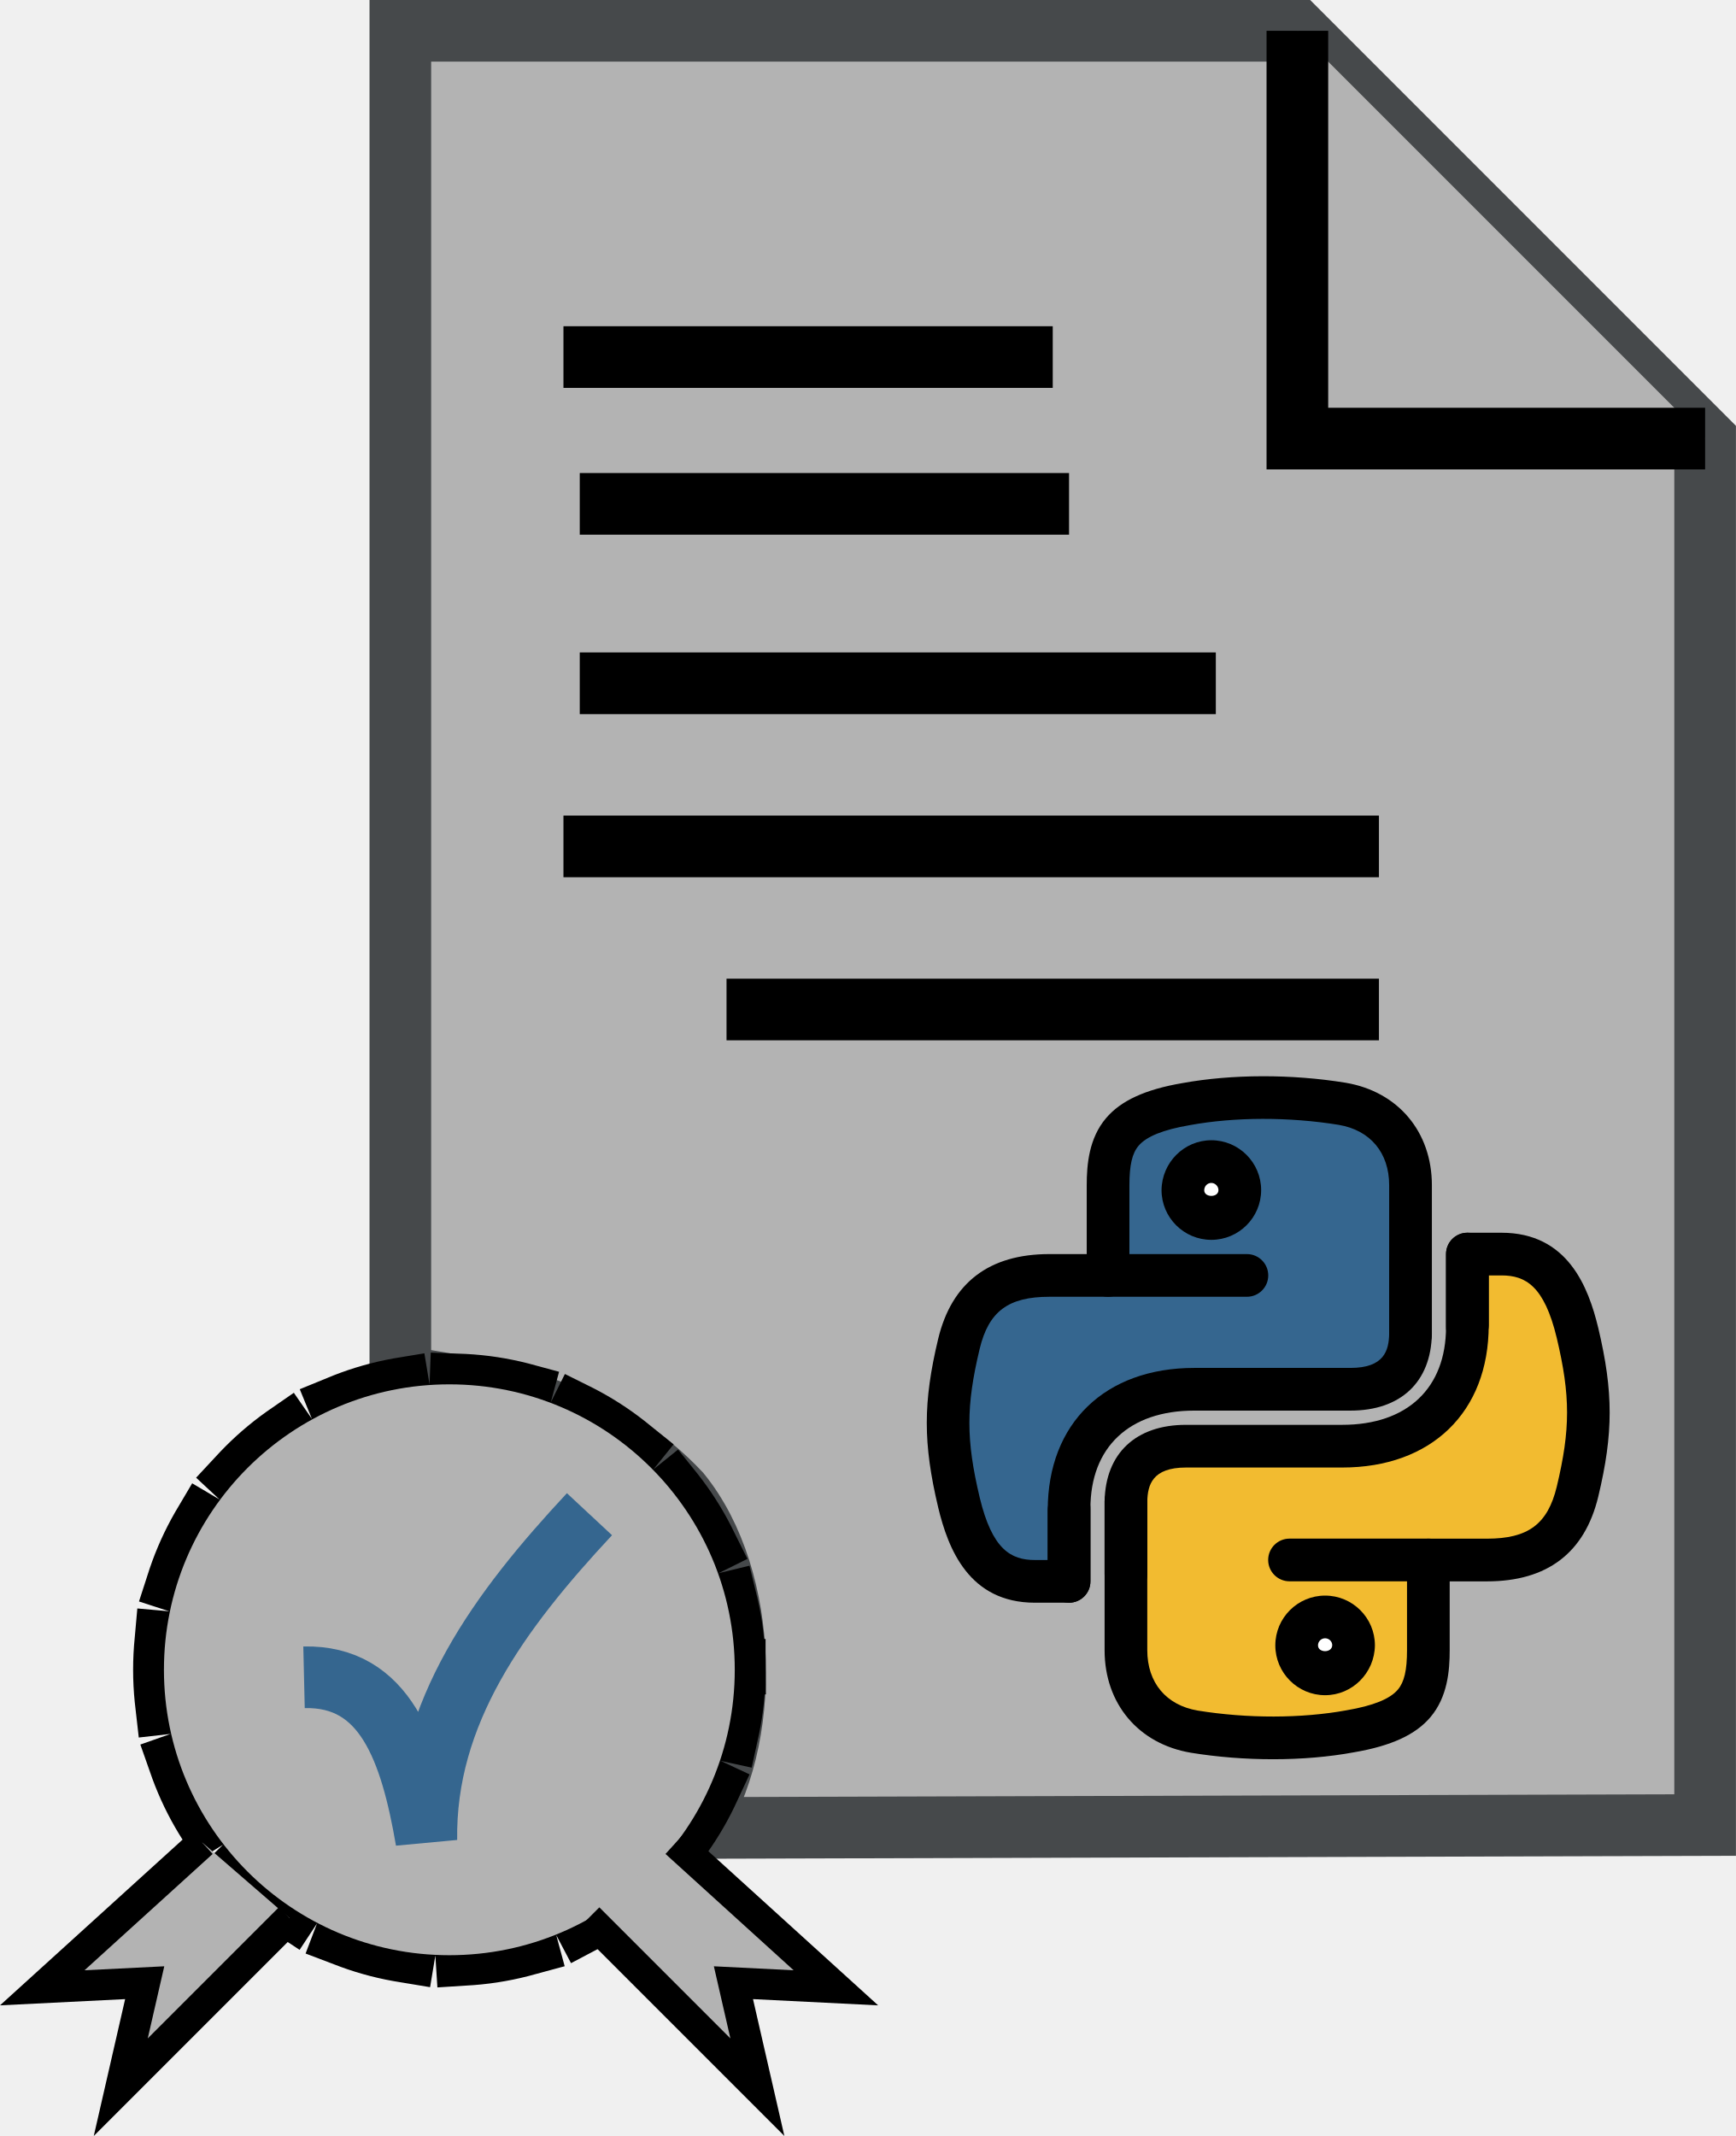
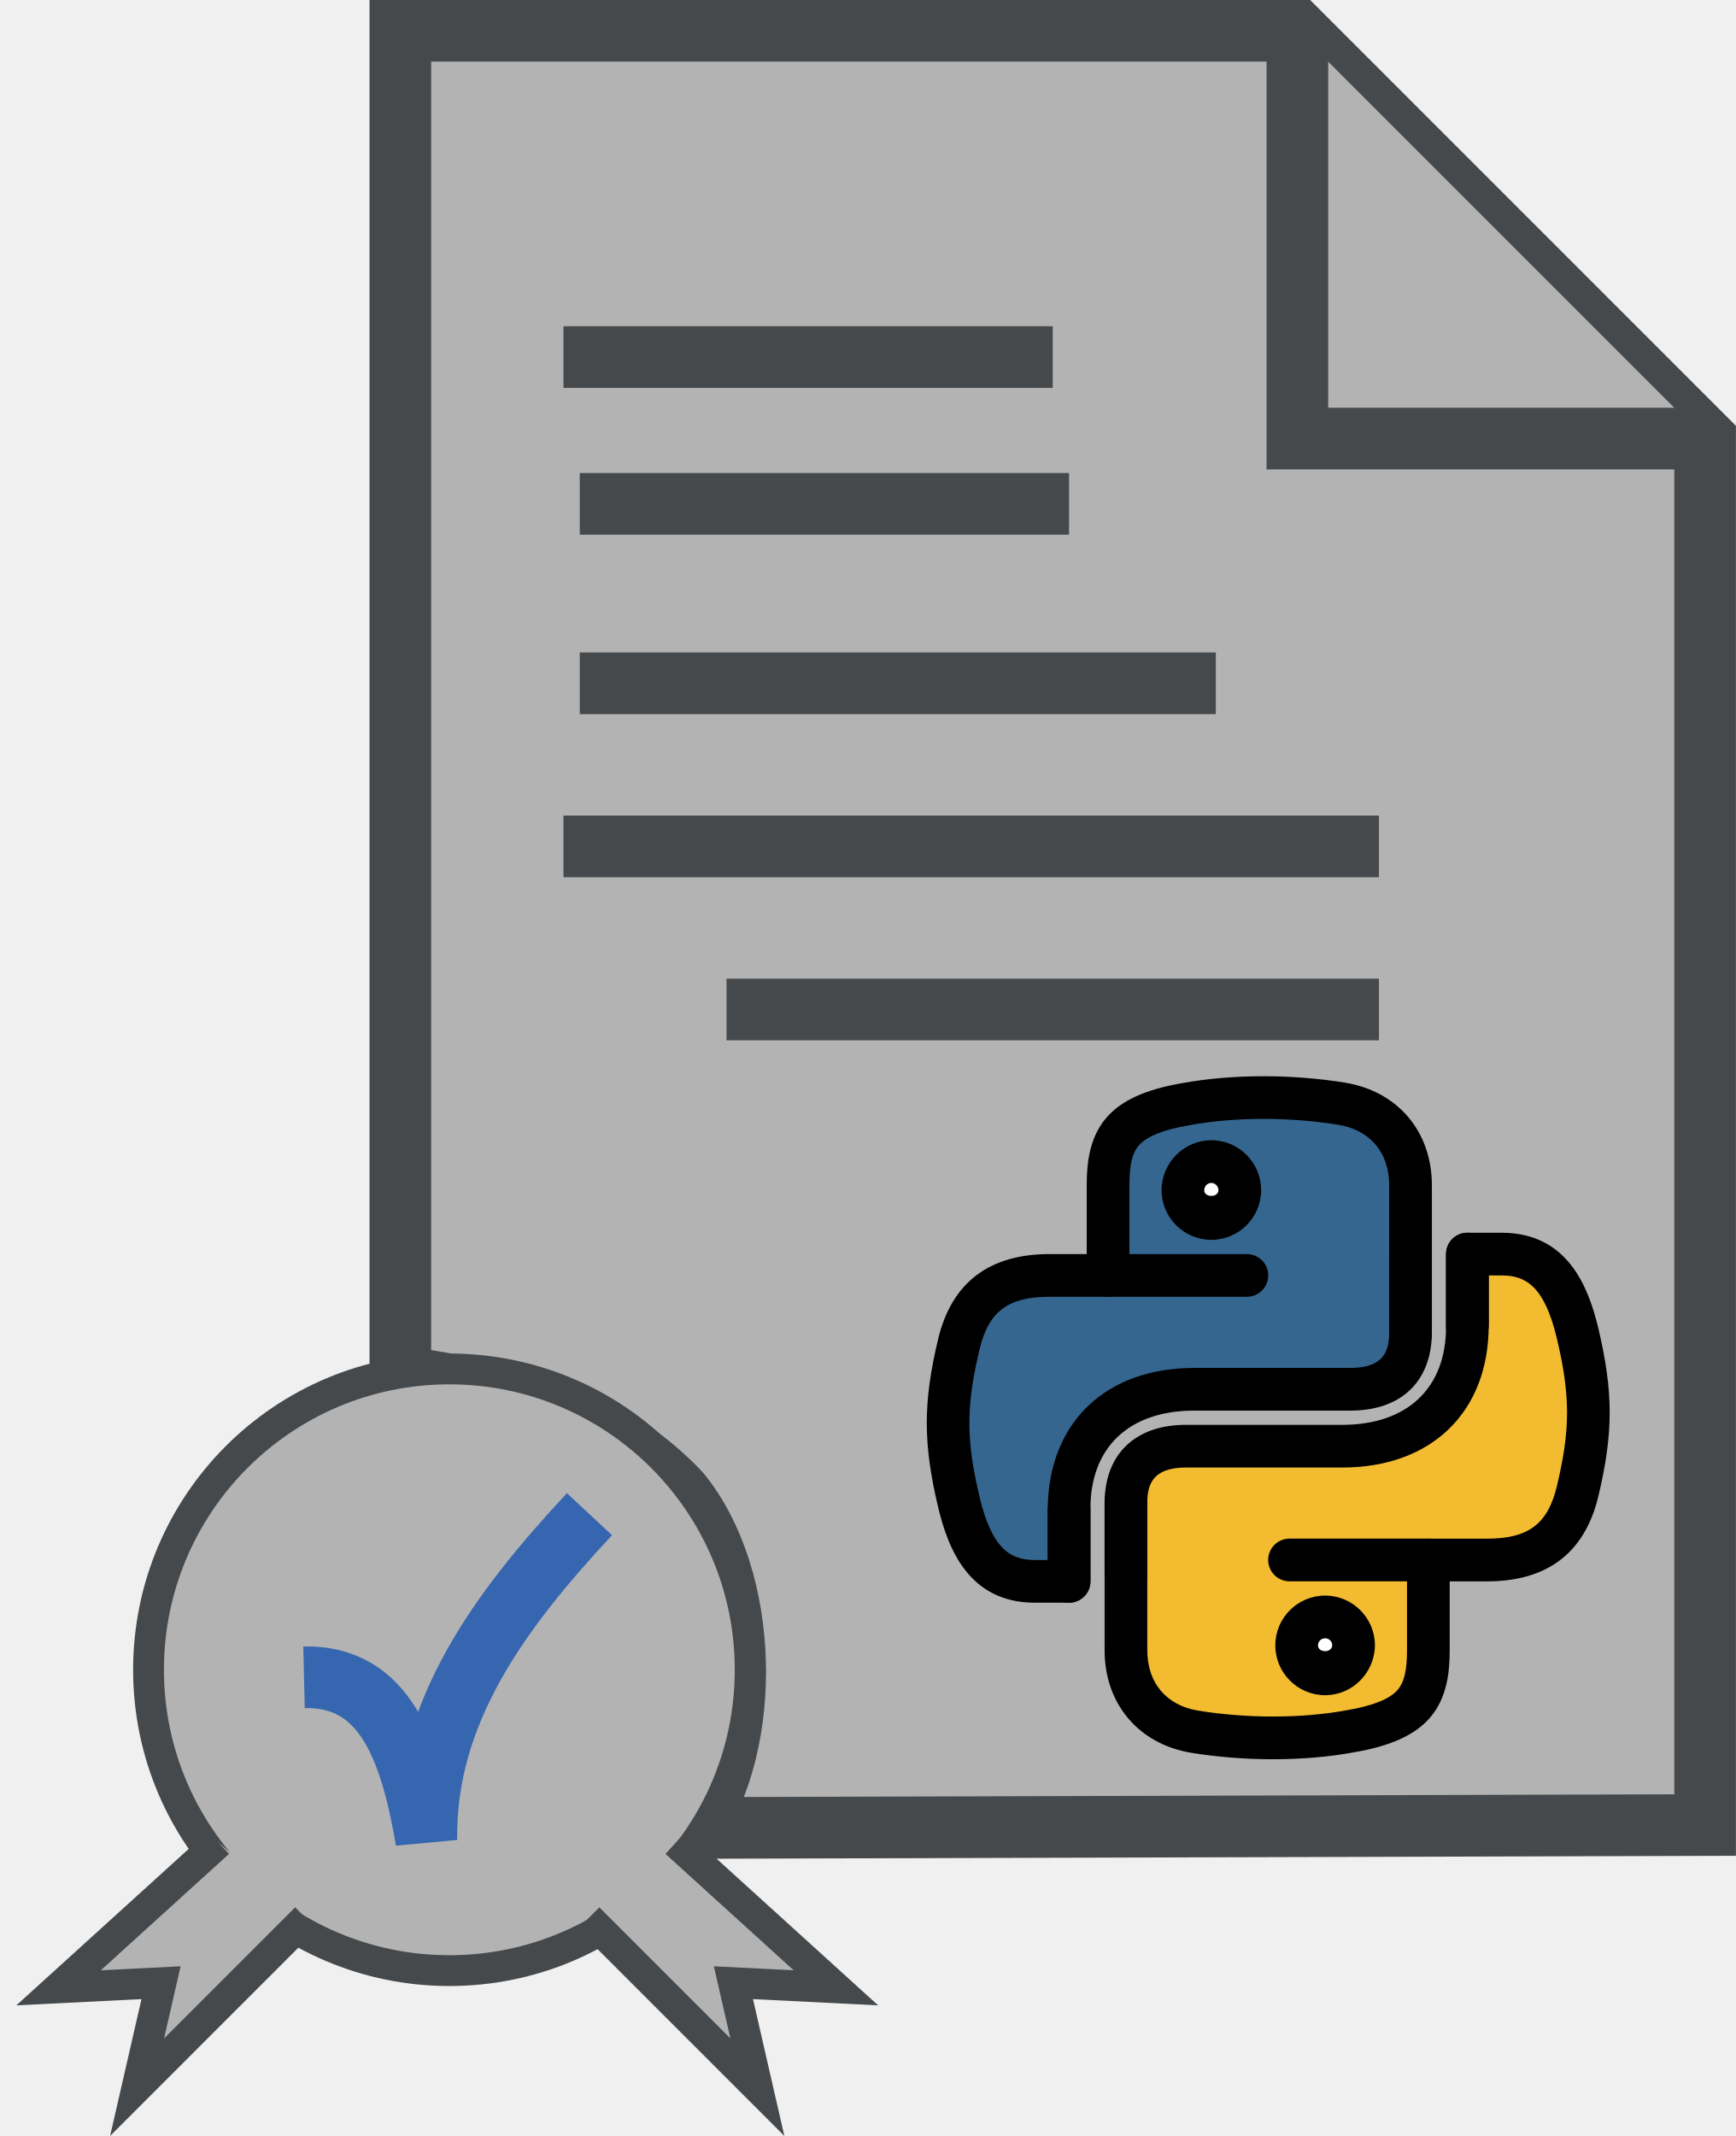
<svg xmlns="http://www.w3.org/2000/svg" width="56.322mm" height="69.296mm" viewBox="0 0 56.322 69.296" version="1.1" id="svg8">
  <defs id="defs2" />
-   <g id="layer1" transform="translate(-50.51107,-131.9583)">
-     <g id="g1089">
-       <g id="g1136">
-         <path style="fill:#b3b3b3;stroke:#46494b;stroke-width:2;stroke-linecap:butt;stroke-linejoin:miter;stroke-miterlimit:4;stroke-dasharray:none;stroke-opacity:1" d="m 63.5,132.958 h 29.104 l 13.229,13.229 v 44.979 l -32.837,0.095 c 1.932,-2.791 1.843,-8.079 -0.425,-10.867 -2.242,-2.382 -5.185,-3.21 -9.071,-3.78 z" id="path909" />
-         <path style="fill:#b3b3b3;stroke:#000000;stroke-width:2;stroke-linecap:butt;stroke-linejoin:miter;stroke-miterlimit:4;stroke-dasharray:none;stroke-opacity:1" d="m 92.604,132.958 10e-7,13.229 h 13.229" id="path911" />
-         <path style="fill:#b3b3b3;stroke:#000000;stroke-width:2;stroke-linecap:butt;stroke-linejoin:miter;stroke-miterlimit:4;stroke-dasharray:none;stroke-opacity:1" d="m 68.792,143.542 h 15.875" id="path913" />
-         <path style="fill:#b3b3b3;stroke:#000000;stroke-width:2;stroke-linecap:butt;stroke-linejoin:miter;stroke-miterlimit:4;stroke-dasharray:none;stroke-opacity:1" d="m 69.321,148.304 h 15.875" id="path915" />
-         <path id="path917" d="M 68.792,159.417 H 95.25" style="fill:#b3b3b3;stroke:#000000;stroke-width:2;stroke-linecap:butt;stroke-linejoin:miter;stroke-miterlimit:4;stroke-dasharray:none;stroke-opacity:1" />
-         <circle style="opacity:1;fill:#b3b3b3;fill-opacity:1;fill-rule:nonzero;stroke:#000000;stroke-width:2;stroke-linecap:square;stroke-linejoin:round;stroke-miterlimit:4;stroke-dasharray:2, 2;stroke-dashoffset:0;stroke-opacity:1;paint-order:stroke fill markers" id="path921" cx="65.09" cy="186.129" r="9.26" />
-         <path style="fill:#b3b3b3;stroke:#000000;stroke-width:1;stroke-linecap:butt;stroke-linejoin:miter;stroke-miterlimit:4;stroke-dasharray:none;stroke-opacity:1" d="m 57.074,191.734 -5.192,4.713 3.324,-0.166 -0.777,3.39 5.481,-5.481" id="path927" />
-         <path id="path929" d="m 72.439,191.734 5.192,4.713 -3.324,-0.166 0.777,3.39 -5.481,-5.481" style="fill:#b3b3b3;stroke:#000000;stroke-width:1;stroke-linecap:butt;stroke-linejoin:miter;stroke-miterlimit:4;stroke-dasharray:none;stroke-opacity:1" />
-         <path style="fill:#b3b3b3;stroke:#000000;stroke-width:2;stroke-linecap:butt;stroke-linejoin:miter;stroke-miterlimit:4;stroke-dasharray:none;stroke-opacity:1" d="M 74.083,164.708 H 95.25" id="path931" />
-         <path id="path933" d="m 69.321,154.125 20.637,-3e-5" style="fill:#b3b3b3;stroke:#000000;stroke-width:2;stroke-linecap:butt;stroke-linejoin:miter;stroke-miterlimit:4;stroke-dasharray:none;stroke-opacity:1" />
-         <path style="fill:#b3b3b3;stroke:#35668f;stroke-width:2;stroke-linecap:butt;stroke-linejoin:miter;stroke-miterlimit:4;stroke-dasharray:none;stroke-opacity:1" d="m 60.375,186.373 c 2.635,-0.061 3.467,2.385 3.969,5.292 -0.062,-4.151 2.373,-7.45 5.292,-10.583" id="path937" />
-         <g id="g1061" transform="matrix(0.9232858,0,0,0.9232858,80.57867,166.8725)">
-           <path id="path1012" d="m 3.933,17.5 h 1.258 v -2.468 c 0,-1.785 2.069,-3.741 3.866,-3.741 h 5.287 c 1.47,0 2.644,-0.855 2.644,-2.362 V 3.778 C 16.988,2.312 15.78,1.214 14.344,0.967 12.572,0.668 10.645,0.684 9.057,0.972 L 9.058,0.971 C 6.82,1.376 6.414,2.221 6.414,3.782 v 2.746 h 5.293 v 0 H 4.428 c -1.54,0 -2.887,0.946 -3.307,2.741 -0.485,2.058 -0.505,3.341 0,5.491 0.376,1.597 1.273,2.74 2.812,2.74 z" style="fill:#35668f" />
-           <polygon id="polygon1014" points="18.232,7.353 18.231,7.357 18.232,7.357 " />
-           <path id="path1016" d="m 20.083,17.208 c 1.569,0 2.533,-0.622 3.077,-2.364 0.565,-1.794 0.54,-3.52 0,-5.818 C 22.772,7.371 22.036,6.122 20.467,6.122 H 18.75 v 2.541 c 0,1.971 -1.566,3.944 -3.361,3.944 H 10.004 C 8.531,12.607 7,13.635 7,15.204 v 4.726 c 0,1.553 1.271,2.464 2.693,2.909 1.704,0.53 3.344,0.626 5.385,0 1.357,-0.418 2.693,-1.26 2.693,-2.909 l -0.195,-2.376 h -5.381 v 0 z" style="fill:#f2bb30" />
-           <path id="path1018" d="m 13.999,18.91 c 0.559,0 1.013,0.488 1.013,1.088 0,0.606 -0.454,1.093 -1.013,1.093 -0.555,0 -1.013,-0.493 -1.013,-1.093 0.004,-0.606 0.458,-1.088 1.013,-1.088 z m -3.75,-16 c 0.559,0 1.013,0.488 1.013,1.088 0,0.606 -0.454,1.093 -1.013,1.093 C 9.694,5.091 9.236,4.598 9.236,3.998 9.24,3.392 9.694,2.91 10.249,2.91 Z" style="fill:#ffffff" />
-           <g id="g1022">
-             <path id="path1020" d="m 7,18.25 c -0.414,0 -0.75,-0.336 -0.75,-0.75 v -2.56 c 0.03,-1.689 1.099,-2.69 2.859,-2.69 h 5.49 c 2.285,0 3.649,-1.286 3.649,-3.44 V 6.25 c 0,-0.414 0.336,-0.75 0.75,-0.75 0.414,0 0.75,0.336 0.75,0.75 v 2.5 c 0,3.061 -2.021,5 -5.149,5 H 9.109 C 7.93,13.75 7.76,14.358 7.75,14.954 V 17.5 c 0,0.414 -0.336,0.75 -0.75,0.75 z" />
+   <g id="layer1" transform="translate(39.50042,53.63588)">
+     <g transform="translate(-90.01149,-185.5942)" id="layer1-3">
+       <g id="g1089">
+         <g id="g1136">
+           <path id="path909" d="m 63.5,132.958 h 29.104 l 13.229,13.229 v 44.979 l -32.837,0.095 c 1.932,-2.791 1.843,-8.079 -0.425,-10.867 -2.242,-2.382 -5.185,-3.21 -9.071,-3.78 z" style="fill:#b3b3b3;stroke:#46494b;stroke-width:2;stroke-linecap:butt;stroke-linejoin:miter;stroke-miterlimit:4;stroke-dasharray:none;stroke-opacity:1" />
+           <path id="path911" d="m 92.604,132.958 10e-7,13.229 h 13.229" style="fill:#b3b3b3;stroke:#46494b;stroke-width:2;stroke-linecap:butt;stroke-linejoin:miter;stroke-miterlimit:4;stroke-dasharray:none;stroke-opacity:1" />
+           <path id="path913" d="m 68.792,143.542 h 15.875" style="fill:#b3b3b3;stroke:#46494b;stroke-width:2;stroke-linecap:butt;stroke-linejoin:miter;stroke-miterlimit:4;stroke-dasharray:none;stroke-opacity:1" />
+           <path id="path915" d="m 69.321,148.304 h 15.875" style="fill:#b3b3b3;stroke:#46494b;stroke-width:2;stroke-linecap:butt;stroke-linejoin:miter;stroke-miterlimit:4;stroke-dasharray:none;stroke-opacity:1" />
+           <path style="fill:#b3b3b3;stroke:#46494b;stroke-width:2;stroke-linecap:butt;stroke-linejoin:miter;stroke-miterlimit:4;stroke-dasharray:none;stroke-opacity:1" d="M 68.792,159.417 H 95.25" id="path917" />
+           <circle r="9.26" cy="186.129" cx="65.09" id="path921" style="opacity:1;fill:#b3b3b3;fill-opacity:1;fill-rule:nonzero;stroke:#46494b;stroke-width:2;stroke-linecap:square;stroke-linejoin:round;stroke-miterlimit:4;stroke-dasharray:none;stroke-dashoffset:0;stroke-opacity:1;paint-order:stroke fill markers" />
+           <path style="fill:#b3b3b3;stroke:#46494b;stroke-width:1;stroke-linecap:butt;stroke-linejoin:miter;stroke-miterlimit:4;stroke-dasharray:none;stroke-opacity:1" d="m 72.439,191.734 5.192,4.713 -3.324,-0.166 0.777,3.39 -5.481,-5.481" id="path929" />
+           <path id="path931" d="M 74.083,164.708 H 95.25" style="fill:#b3b3b3;stroke:#46494b;stroke-width:2;stroke-linecap:butt;stroke-linejoin:miter;stroke-miterlimit:4;stroke-dasharray:none;stroke-opacity:1" />
+           <path style="fill:#b3b3b3;stroke:#46494b;stroke-width:2;stroke-linecap:butt;stroke-linejoin:miter;stroke-miterlimit:4;stroke-dasharray:none;stroke-opacity:1" d="m 69.321,154.125 20.637,-3e-5" id="path933" />
+           <path id="path937" d="m 60.375,186.373 c 2.635,-0.061 3.467,2.385 3.969,5.292 -0.062,-4.151 2.373,-7.45 5.292,-10.583" style="fill:#b3b3b3;stroke:#3566af;stroke-width:2;stroke-linecap:butt;stroke-linejoin:miter;stroke-miterlimit:4;stroke-dasharray:none;stroke-opacity:1" />
+           <g transform="matrix(0.9232858,0,0,0.9232858,80.57867,166.8725)" id="g1061">
+             <path style="fill:#35668f" d="m 3.933,17.5 h 1.258 v -2.468 c 0,-1.785 2.069,-3.741 3.866,-3.741 h 5.287 c 1.47,0 2.644,-0.855 2.644,-2.362 V 3.778 C 16.988,2.312 15.78,1.214 14.344,0.967 12.572,0.668 10.645,0.684 9.057,0.972 L 9.058,0.971 C 6.82,1.376 6.414,2.221 6.414,3.782 v 2.746 h 5.293 v 0 H 4.428 c -1.54,0 -2.887,0.946 -3.307,2.741 -0.485,2.058 -0.505,3.341 0,5.491 0.376,1.597 1.273,2.74 2.812,2.74 z" id="path1012" />
+             <polygon points="18.231,7.357 18.232,7.357 18.232,7.353 " id="polygon1014" />
+             <path style="fill:#f2bb30" d="m 20.083,17.208 c 1.569,0 2.533,-0.622 3.077,-2.364 0.565,-1.794 0.54,-3.52 0,-5.818 C 22.772,7.371 22.036,6.122 20.467,6.122 H 18.75 v 2.541 c 0,1.971 -1.566,3.944 -3.361,3.944 H 10.004 C 8.531,12.607 7,13.635 7,15.204 v 4.726 c 0,1.553 1.271,2.464 2.693,2.909 1.704,0.53 3.344,0.626 5.385,0 1.357,-0.418 2.693,-1.26 2.693,-2.909 l -0.195,-2.376 h -5.381 v 0 z" id="path1016" />
+             <path style="fill:#ffffff" d="m 13.999,18.91 c 0.559,0 1.013,0.488 1.013,1.088 0,0.606 -0.454,1.093 -1.013,1.093 -0.555,0 -1.013,-0.493 -1.013,-1.093 0.004,-0.606 0.458,-1.088 1.013,-1.088 z m -3.75,-16 c 0.559,0 1.013,0.488 1.013,1.088 0,0.606 -0.454,1.093 -1.013,1.093 C 9.694,5.091 9.236,4.598 9.236,3.998 9.24,3.392 9.694,2.91 10.249,2.91 Z" id="path1018" />
+             <g id="g1022">
+               <path d="m 7,18.25 c -0.414,0 -0.75,-0.336 -0.75,-0.75 v -2.56 c 0.03,-1.689 1.099,-2.69 2.859,-2.69 h 5.49 c 2.285,0 3.649,-1.286 3.649,-3.44 V 6.25 c 0,-0.414 0.336,-0.75 0.75,-0.75 0.414,0 0.75,0.336 0.75,0.75 v 2.5 c 0,3.061 -2.021,5 -5.149,5 H 9.109 C 7.93,13.75 7.76,14.358 7.75,14.954 V 17.5 c 0,0.414 -0.336,0.75 -0.75,0.75 z" id="path1020" />
+             </g>
+             <g id="g1028">
+               <path d="M 12.169,24 C 11.203,24 10.217,23.924 9.278,23.771 7.437,23.459 6.25,22.046 6.25,20.17 v -5.23 c 0,-0.414 0.336,-0.75 0.75,-0.75 0.414,0 0.75,0.336 0.75,0.75 v 5.229 c 0,1.141 0.663,1.933 1.774,2.121 1.737,0.282 3.645,0.28 5.229,-0.01 0.937,-0.16 1.524,-0.397 1.802,-0.726 0.226,-0.267 0.322,-0.681 0.322,-1.386 v -2.42 h -4.129 c -0.414,0 -0.75,-0.336 -0.75,-0.75 0,-0.414 0.336,-0.75 0.75,-0.75 h 4.879 c 0.414,0 0.75,0.336 0.75,0.75 v 3.17 c 0,0.725 -0.077,1.646 -0.678,2.355 -0.522,0.616 -1.375,1.009 -2.685,1.233 C 14.134,23.919 13.162,24 12.169,24 Z" id="path1024" />
+               <path d="m 19.688,17.75 h -2.06 c -0.414,0 -0.75,-0.336 -0.75,-0.75 0,-0.414 0.336,-0.75 0.75,-0.75 h 2.06 c 1.446,0 2.133,-0.512 2.451,-1.826 0.483,-2.019 0.483,-3.192 -10e-4,-5.231 C 21.7,7.373 21.045,7 20.198,7 h -0.45 v 1.75 c 0,0.414 -0.336,0.78 -0.75,0.78 -0.414,0 -0.75,-0.307 -0.75,-0.721 V 6.25 c 0,-0.414 0.336,-0.75 0.75,-0.75 h 1.2 c 2.325,0 3.053,1.908 3.399,3.344 0.535,2.256 0.535,3.696 0,5.931 -0.477,1.974 -1.792,2.975 -3.909,2.975 z m -5.689,4 c -0.965,0 -1.75,-0.786 -1.75,-1.752 0,-0.964 0.785,-1.748 1.75,-1.748 0.965,0 1.75,0.784 1.75,1.748 -0.01,0.97 -0.795,1.752 -1.75,1.752 z m 0,-2 c -0.138,0 -0.25,0.111 -0.25,0.248 0,0.272 0.497,0.276 0.5,-0.007 0,-0.13 -0.113,-0.241 -0.25,-0.241 z" id="path1026" />
+             </g>
+             <g id="g1032">
+               <path d="m 5.002,18.5 c -0.414,0 -0.75,-0.336 -0.75,-0.75 v -2.5 c 0,-3.061 2.021,-5 5.149,-5 h 5.49 c 1.179,0 1.349,-0.608 1.359,-1.203 V 6.5 c 0,-0.414 0.336,-0.75 0.75,-0.75 0.414,0 0.75,0.336 0.75,0.75 v 2.561 c -0.03,1.689 -1.099,2.689 -2.859,2.689 h -5.49 c -2.285,0 -3.649,1.286 -3.649,3.44 v 2.56 c 0,0.414 -0.336,0.75 -0.75,0.75 z" id="path1030" />
+             </g>
+             <g id="g1038">
+               <path d="m 17,9.811 c -0.414,0 -0.75,-0.336 -0.75,-0.75 V 3.83 C 16.25,2.689 15.587,1.897 14.476,1.709 12.739,1.427 10.831,1.429 9.247,1.719 8.31,1.879 7.723,2.116 7.444,2.444 7.218,2.711 7.122,3.125 7.122,3.83 v 2.42 h 4.129 c 0.414,0 0.75,0.336 0.75,0.75 0,0.414 -0.336,0.75 -0.75,0.75 H 6.372 C 5.958,7.75 5.622,7.414 5.622,7 V 3.83 C 5.622,3.105 5.699,2.184 6.3,1.475 6.822,0.859 7.675,0.466 8.985,0.242 c 1.74,-0.316 3.833,-0.322 5.737,-0.012 1.842,0.312 3.029,1.725 3.029,3.601 v 5.23 C 17.75,9.475 17.415,9.811 17,9.811 Z" id="path1034" />
+               <path d="m 5.002,18.5 h -1.2 C 1.477,18.5 0.749,16.592 0.403,15.156 -0.132,12.9 -0.132,11.46 0.403,9.225 0.88,7.251 2.195,6.25 4.312,6.25 h 2.06 c 0.414,0 0.75,0.336 0.75,0.75 0,0.414 -0.336,0.75 -0.75,0.75 H 4.312 C 2.866,7.75 2.179,8.262 1.861,9.576 1.378,11.595 1.378,12.768 1.862,14.807 2.3,16.627 2.955,17 3.802,17 h 0.45 v -1.75 c 0,-0.414 0.336,-0.78 0.75,-0.78 0.414,0 0.75,0.307 0.75,0.721 v 2.56 c 0,0.413 -0.336,0.749 -0.75,0.749 z M 10.001,5.75 C 9.036,5.75 8.251,4.966 8.251,4.002 8.26,3.032 9.045,2.25 10.001,2.25 c 0.965,0 1.75,0.786 1.75,1.752 0,0.964 -0.785,1.748 -1.75,1.748 z m 0,-2 c -0.139,0 -0.249,0.114 -0.25,0.259 0,0.26 0.5,0.267 0.5,-0.007 0,-0.134 -0.116,-0.252 -0.25,-0.252 z" id="path1036" />
+             </g>
          </g>
-           <g id="g1028">
-             <path id="path1024" d="M 12.169,24 C 11.203,24 10.217,23.924 9.278,23.771 7.437,23.459 6.25,22.046 6.25,20.17 v -5.23 c 0,-0.414 0.336,-0.75 0.75,-0.75 0.414,0 0.75,0.336 0.75,0.75 v 5.229 c 0,1.141 0.663,1.933 1.774,2.121 1.737,0.282 3.645,0.28 5.229,-0.01 0.937,-0.16 1.524,-0.397 1.802,-0.726 0.226,-0.267 0.322,-0.681 0.322,-1.386 v -2.42 h -4.129 c -0.414,0 -0.75,-0.336 -0.75,-0.75 0,-0.414 0.336,-0.75 0.75,-0.75 h 4.879 c 0.414,0 0.75,0.336 0.75,0.75 v 3.17 c 0,0.725 -0.077,1.646 -0.678,2.355 -0.522,0.616 -1.375,1.009 -2.685,1.233 C 14.134,23.919 13.162,24 12.169,24 Z" />
-             <path id="path1026" d="m 19.688,17.75 h -2.06 c -0.414,0 -0.75,-0.336 -0.75,-0.75 0,-0.414 0.336,-0.75 0.75,-0.75 h 2.06 c 1.446,0 2.133,-0.512 2.451,-1.826 0.483,-2.019 0.483,-3.192 -10e-4,-5.231 C 21.7,7.373 21.045,7 20.198,7 h -0.45 v 1.75 c 0,0.414 -0.336,0.78 -0.75,0.78 -0.414,0 -0.75,-0.307 -0.75,-0.721 V 6.25 c 0,-0.414 0.336,-0.75 0.75,-0.75 h 1.2 c 2.325,0 3.053,1.908 3.399,3.344 0.535,2.256 0.535,3.696 0,5.931 -0.477,1.974 -1.792,2.975 -3.909,2.975 z m -5.689,4 c -0.965,0 -1.75,-0.786 -1.75,-1.752 0,-0.964 0.785,-1.748 1.75,-1.748 0.965,0 1.75,0.784 1.75,1.748 -0.01,0.97 -0.795,1.752 -1.75,1.752 z m 0,-2 c -0.138,0 -0.25,0.111 -0.25,0.248 0,0.272 0.497,0.276 0.5,-0.007 0,-0.13 -0.113,-0.241 -0.25,-0.241 z" />
-           </g>
-           <g id="g1032">
-             <path id="path1030" d="m 5.002,18.5 c -0.414,0 -0.75,-0.336 -0.75,-0.75 v -2.5 c 0,-3.061 2.021,-5 5.149,-5 h 5.49 c 1.179,0 1.349,-0.608 1.359,-1.203 V 6.5 c 0,-0.414 0.336,-0.75 0.75,-0.75 0.414,0 0.75,0.336 0.75,0.75 v 2.561 c -0.03,1.689 -1.099,2.689 -2.859,2.689 h -5.49 c -2.285,0 -3.649,1.286 -3.649,3.44 v 2.56 c 0,0.414 -0.336,0.75 -0.75,0.75 z" />
-           </g>
-           <g id="g1038">
-             <path id="path1034" d="m 17,9.811 c -0.414,0 -0.75,-0.336 -0.75,-0.75 V 3.83 C 16.25,2.689 15.587,1.897 14.476,1.709 12.739,1.427 10.831,1.429 9.247,1.719 8.31,1.879 7.723,2.116 7.444,2.444 7.218,2.711 7.122,3.125 7.122,3.83 v 2.42 h 4.129 c 0.414,0 0.75,0.336 0.75,0.75 0,0.414 -0.336,0.75 -0.75,0.75 H 6.372 C 5.958,7.75 5.622,7.414 5.622,7 V 3.83 C 5.622,3.105 5.699,2.184 6.3,1.475 6.822,0.859 7.675,0.466 8.985,0.242 c 1.74,-0.316 3.833,-0.322 5.737,-0.012 1.842,0.312 3.029,1.725 3.029,3.601 v 5.23 C 17.75,9.475 17.415,9.811 17,9.811 Z" />
-             <path id="path1036" d="m 5.002,18.5 h -1.2 C 1.477,18.5 0.749,16.592 0.403,15.156 -0.132,12.9 -0.132,11.46 0.403,9.225 0.88,7.251 2.195,6.25 4.312,6.25 h 2.06 c 0.414,0 0.75,0.336 0.75,0.75 0,0.414 -0.336,0.75 -0.75,0.75 H 4.312 C 2.866,7.75 2.179,8.262 1.861,9.576 1.378,11.595 1.378,12.768 1.862,14.807 2.3,16.627 2.955,17 3.802,17 h 0.45 v -1.75 c 0,-0.414 0.336,-0.78 0.75,-0.78 0.414,0 0.75,0.307 0.75,0.721 v 2.56 c 0,0.413 -0.336,0.749 -0.75,0.749 z M 10.001,5.75 C 9.036,5.75 8.251,4.966 8.251,4.002 8.26,3.032 9.045,2.25 10.001,2.25 c 0.965,0 1.75,0.786 1.75,1.752 0,0.964 -0.785,1.748 -1.75,1.748 z m 0,-2 c -0.139,0 -0.249,0.114 -0.25,0.259 0,0.26 0.5,0.267 0.5,-0.007 0,-0.134 -0.116,-0.252 -0.25,-0.252 z" />
-           </g>
+           <path id="path927" d="m 57.604,191.734 -5.192,4.713 3.324,-0.166 -0.777,3.39 5.481,-5.481" style="fill:#b3b3b3;stroke:#46494b;stroke-width:1;stroke-linecap:butt;stroke-linejoin:miter;stroke-miterlimit:4;stroke-dasharray:none;stroke-opacity:1" />
        </g>
      </g>
    </g>
  </g>
</svg>
